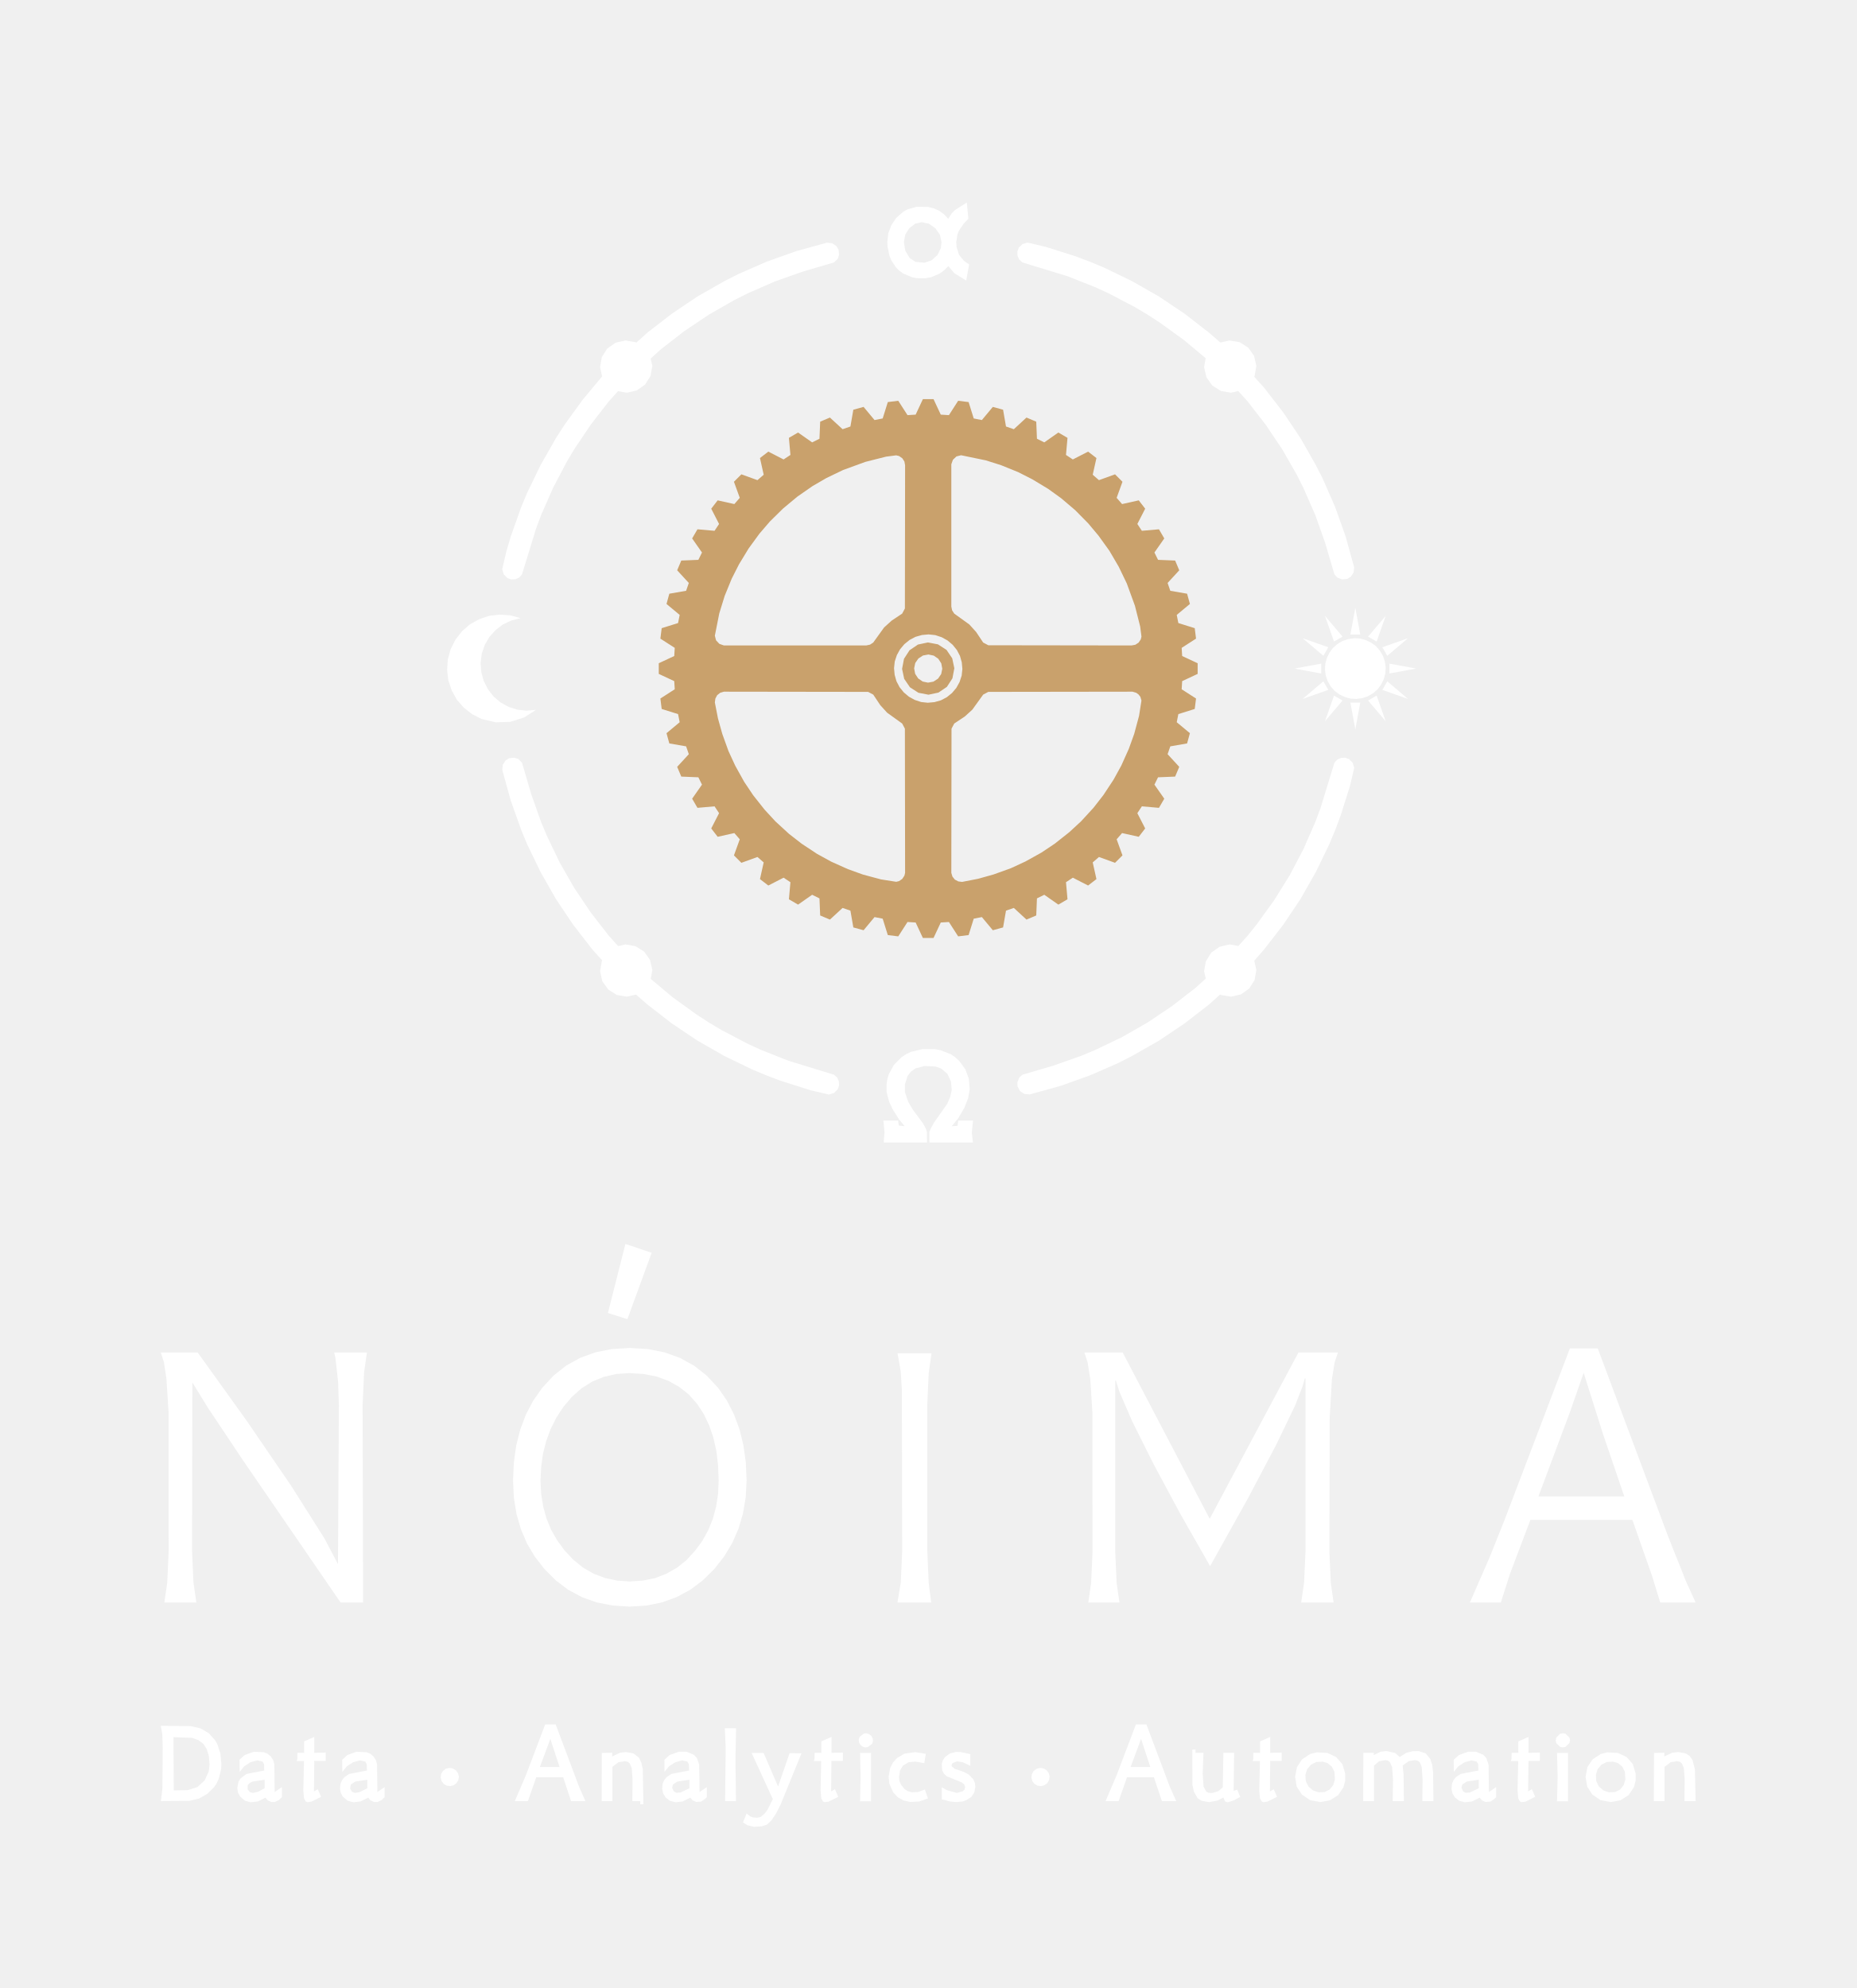
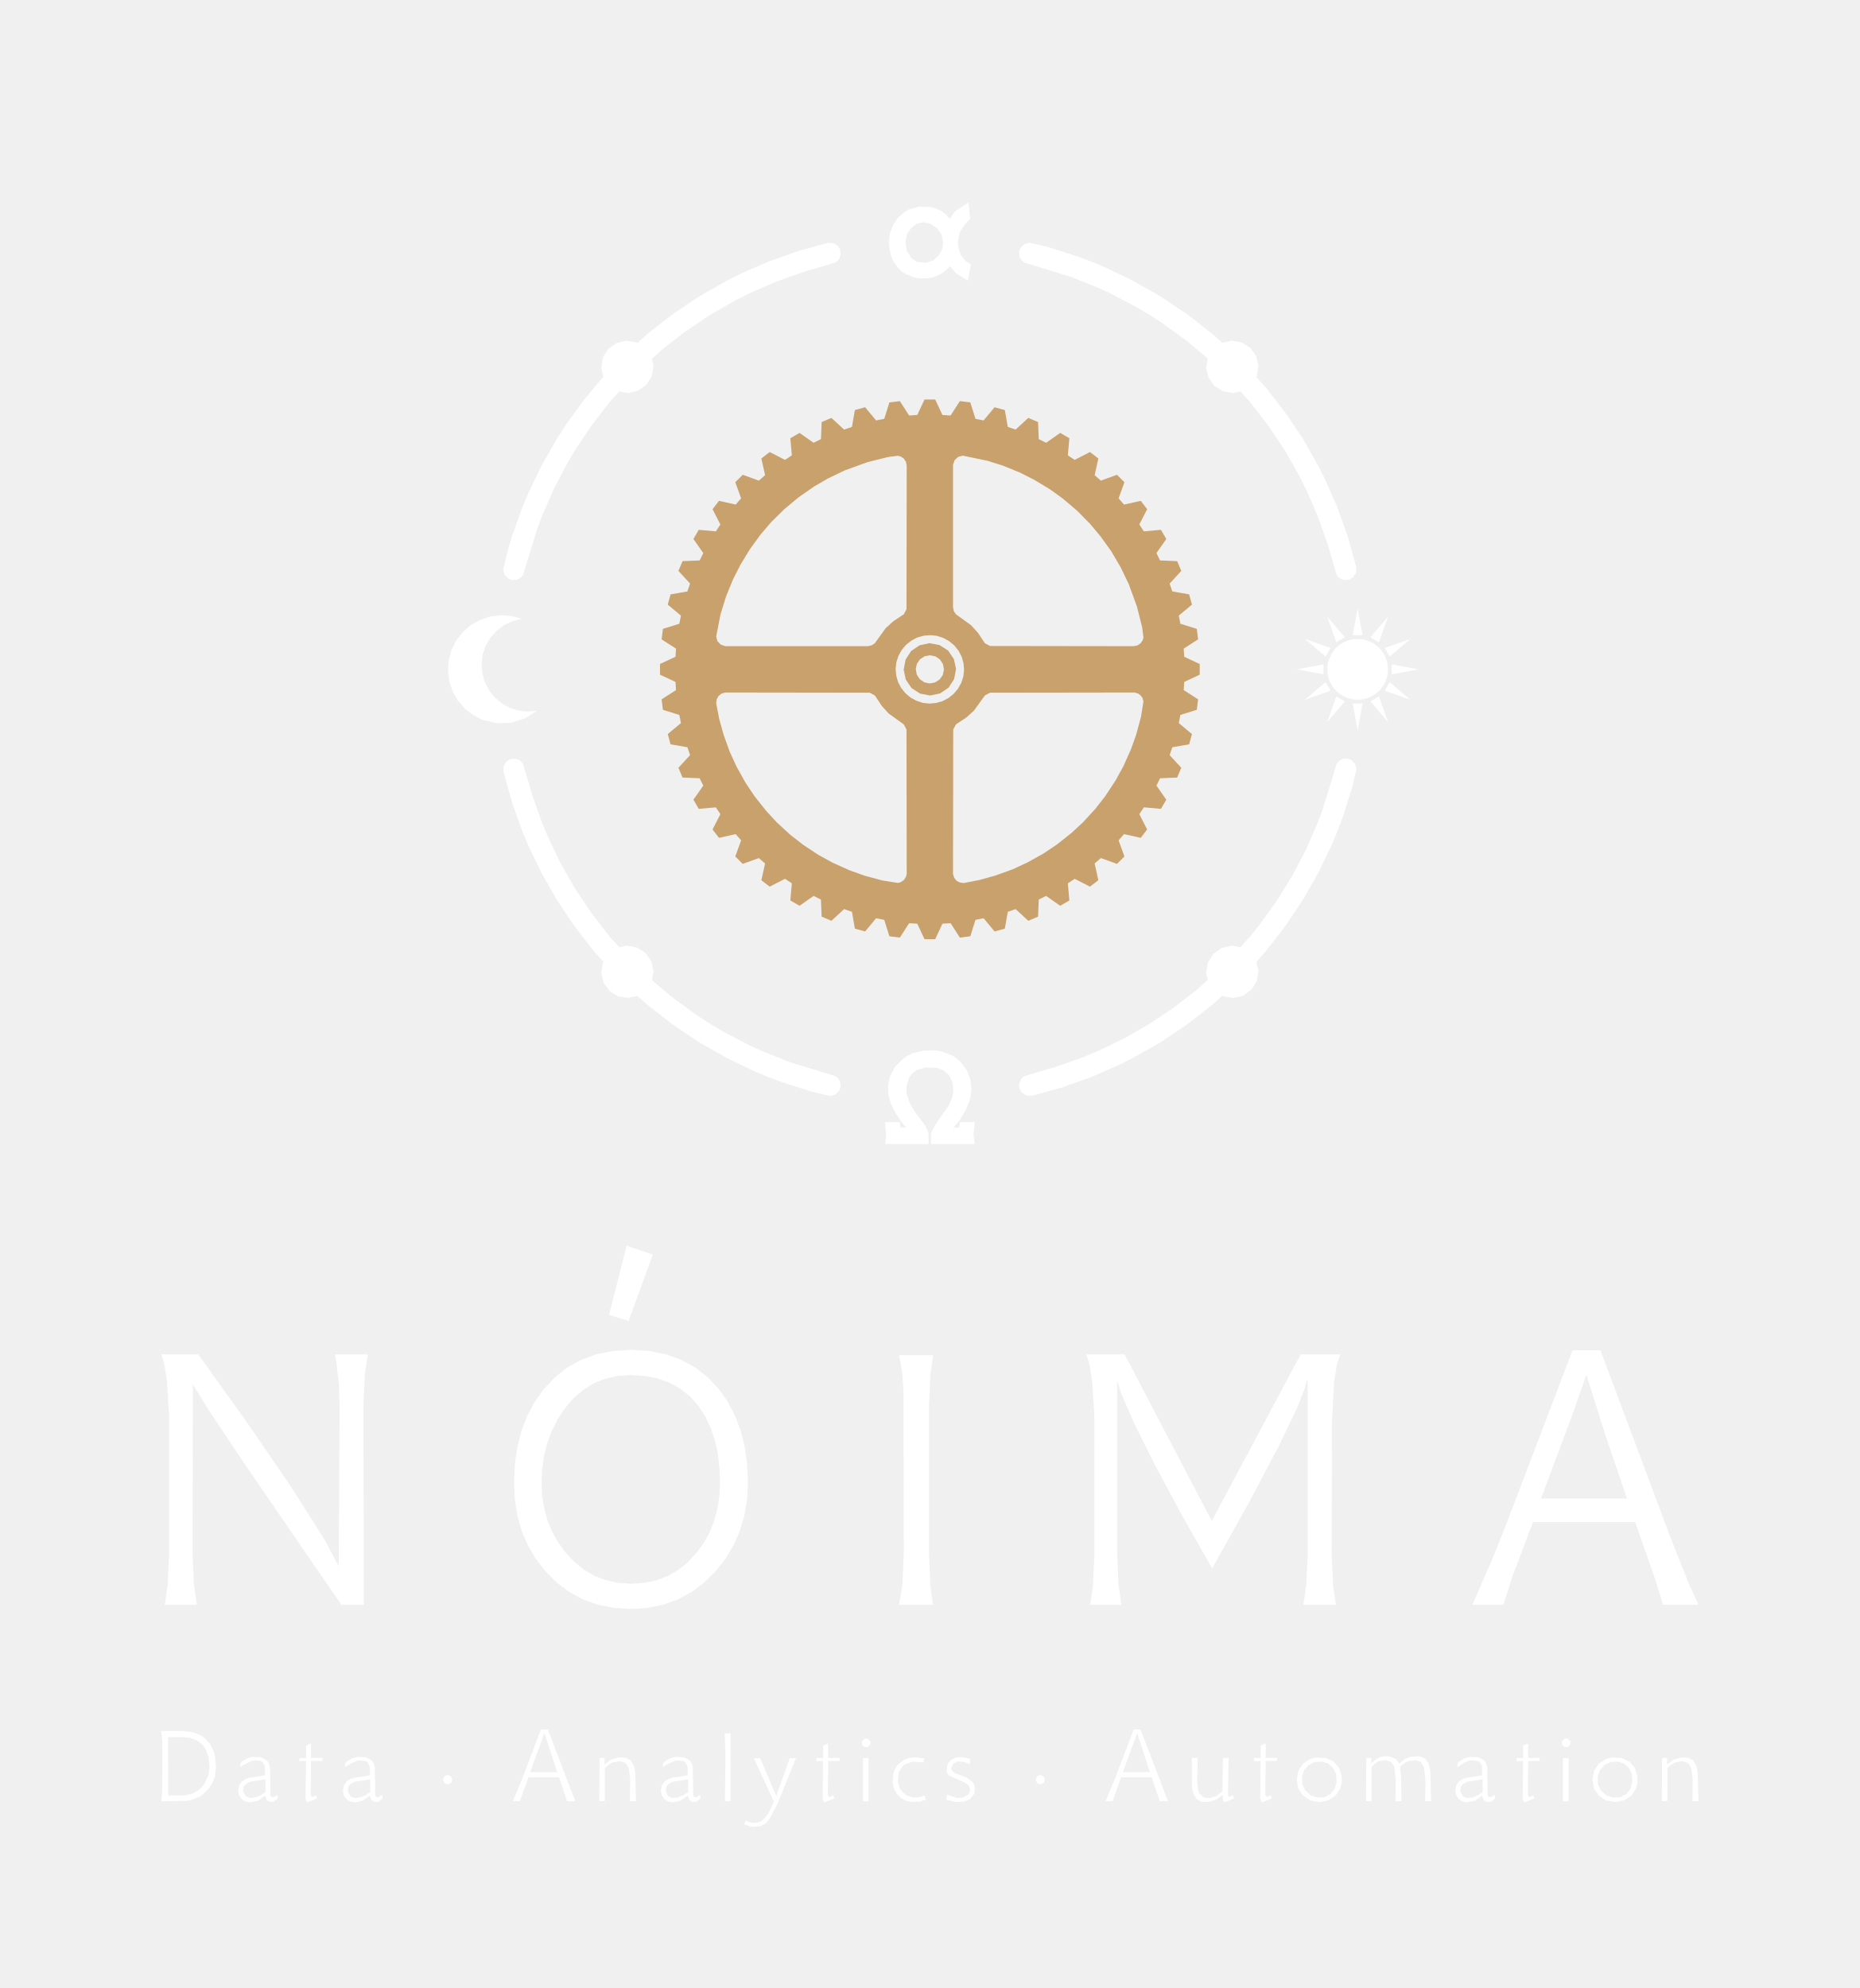
- <svg xmlns="http://www.w3.org/2000/svg" viewBox="-42.36 -16.50 184.72 197.77" width="1000" height="1071">
+ <svg xmlns="http://www.w3.org/2000/svg" viewBox="-42.36 -16.50 184.72 197.51" width="1000" height="1069">
  <path fill="#FFFFFF" fill-rule="evenodd" d="M10.97 36.10L11.48 34.73L12.66 32.04L14.03 29.43L14.78 28.17L16.42 25.73L18.22 23.41L20.19 21.23L21.23 20.19L23.41 18.22L25.73 16.42L28.17 14.78L30.72 13.32L32.04 12.66L34.73 11.48L37.50 10.50L40.63 9.58L41.00 9.22L41.13 8.82L41.08 8.31L40.86 7.95L40.43 7.67L39.91 7.62L36.87 8.46L33.92 9.51L31.13 10.73L29.75 11.43L27.06 12.96L24.50 14.68L22.06 16.57L19.76 18.64L17.61 20.86L15.61 23.26L13.82 25.73L12.98 27.03L11.43 29.75L10.10 32.50L9.49 33.96L8.47 36.83L8.03 38.32L7.61 40.12L7.76 40.62L8.12 40.99L8.51 41.13L8.93 41.11L9.30 40.94L9.58 40.63ZM63.90 10.97L66.63 12.05L67.96 12.66L70.57 14.03L71.83 14.78L73.06 15.58L75.44 17.30L77.70 19.19L79.81 21.23L81.78 23.41L83.58 25.73L85.22 28.17L86.68 30.72L87.34 32.04L88.52 34.73L89.50 37.50L90.42 40.63L90.70 40.94L91.18 41.13L91.69 41.08L92.05 40.86L92.33 40.43L92.38 39.91L91.54 36.87L90.49 33.92L89.27 31.13L88.57 29.75L87.04 27.06L85.32 24.50L83.43 22.06L81.36 19.76L79.11 17.59L77.94 16.57L75.53 14.70L72.97 12.98L70.25 11.43L67.50 10.10L66.04 9.49L64.59 8.95L61.68 8.03L59.88 7.61L59.38 7.76L59.01 8.12L58.87 8.51L58.89 8.93L59.06 9.30L59.37 9.58ZM36.10 89.03L33.37 87.95L32.04 87.34L29.43 85.97L28.17 85.22L26.94 84.42L24.56 82.70L22.30 80.81L20.19 78.77L18.22 76.59L16.42 74.27L14.78 71.83L13.32 69.28L12.05 66.63L11.48 65.27L10.50 62.50L9.58 59.37L9.22 59.00L8.82 58.87L8.31 58.92L7.95 59.14L7.67 59.57L7.62 60.09L8.46 63.13L9.51 66.08L10.10 67.50L11.43 70.25L12.96 72.94L14.68 75.50L16.57 77.94L18.64 80.24L20.89 82.41L22.06 83.43L24.47 85.30L27.03 87.02L29.75 88.57L32.50 89.90L33.96 90.51L35.41 91.05L38.32 91.97L40.12 92.39L40.62 92.24L40.99 91.88L41.13 91.49L41.11 91.07L40.94 90.70L40.63 90.42ZM89.03 63.90L88.52 65.27L87.34 67.96L85.97 70.57L84.42 73.06L82.70 75.44L81.78 76.59L79.81 78.77L78.77 79.81L76.59 81.78L74.27 83.58L71.83 85.22L69.28 86.68L66.63 87.95L65.27 88.52L62.50 89.50L59.37 90.42L59.06 90.70L58.87 91.18L58.89 91.59L59.14 92.05L59.57 92.33L60.09 92.38L63.13 91.54L66.08 90.49L68.87 89.27L70.25 88.57L72.94 87.04L75.50 85.32L77.94 83.43L80.24 81.36L82.41 79.11L83.43 77.94L85.30 75.53L87.02 72.97L88.57 70.25L89.90 67.50L90.51 66.04L91.05 64.59L91.97 61.68L92.39 59.88L92.24 59.38L91.88 59.01L91.49 58.87L91.07 58.89L90.70 59.06L90.42 59.37Z" />
  <path fill="#FFFFFF" fill-rule="evenodd" d="M90.38 47.31L91.23 46.82L89.48 44.76ZM89.81 47.88L87.26 46.98L89.32 48.73ZM89.11 49.51L86.45 50.00L89.11 50.49ZM95.52 49.89L95.44 49.30L95.25 48.74L94.95 48.23L94.56 47.78L94.09 47.43L93.55 47.17L92.98 47.01L92.39 46.98L91.80 47.06L91.24 47.25L90.73 47.55L90.28 47.94L89.93 48.41L89.67 48.95L89.51 49.52L89.48 50.11L89.56 50.70L89.75 51.26L90.05 51.77L90.44 52.22L90.91 52.57L91.45 52.83L92.02 52.99L92.61 53.02L93.20 52.94L93.76 52.75L94.27 52.45L94.72 52.06L95.07 51.59L95.33 51.05L95.49 50.48ZM89.32 51.27L87.26 53.02L89.81 52.12ZM90.38 52.69L89.48 55.24L91.23 53.18ZM92.99 53.39L92.01 53.39L92.50 56.05ZM92.99 46.61L92.50 43.95L92.01 46.61ZM94.62 47.31L95.52 44.76L93.77 46.82ZM95.68 48.73L97.74 46.98L95.19 47.88ZM95.89 50.49L98.55 50.00L95.89 49.51ZM95.19 52.12L97.74 53.02L95.68 51.27ZM93.77 53.18L95.52 55.24L94.62 52.69Z" />
  <path fill="#FFFFFF" fill-rule="evenodd" d="M9.43 44.98L8.42 44.70L7.37 44.63L6.32 44.75L5.32 45.09L4.40 45.60L3.61 46.29L2.96 47.12L2.48 48.07L2.20 49.08L2.13 50.13L2.25 51.18L2.59 52.18L3.10 53.10L3.79 53.89L4.62 54.54L5.57 55.02L6.97 55.35L8.42 55.30L9.80 54.86L10.97 54.11L10.02 54.19L9.12 54.09L8.26 53.82L7.46 53.38L6.77 52.80L6.21 52.09L5.77 51.23L5.53 50.36L5.46 49.46L5.58 48.50L5.88 47.64L6.33 46.86L6.98 46.14L7.70 45.60L8.52 45.22Z" />
  <path fill="#FFFFFF" fill-rule="evenodd" d="M82.65 19.88L82.43 18.89L81.84 18.06L80.99 17.52L79.99 17.35L79.00 17.57L78.17 18.16L77.63 19.01L77.45 20.01L77.68 21.00L78.26 21.83L79.12 22.37L80.12 22.55L81.11 22.32L81.94 21.74L82.48 20.88ZM22.55 19.88L22.32 18.89L21.74 18.06L20.88 17.52L19.88 17.35L18.89 17.57L18.06 18.16L17.52 19.01L17.35 20.01L17.57 21.00L18.16 21.83L19.01 22.37L20.01 22.55L21.00 22.32L21.83 21.74L22.37 20.88ZM22.55 79.99L22.32 79.00L21.74 78.17L20.88 77.63L19.88 77.45L18.89 77.68L18.06 78.26L17.52 79.12L17.35 80.12L17.57 81.11L18.16 81.94L19.01 82.48L20.01 82.65L21.00 82.43L21.83 81.84L22.37 80.99ZM82.65 79.99L82.43 79.00L81.84 78.17L80.99 77.63L79.99 77.45L79.00 77.68L78.17 78.26L77.63 79.12L77.45 80.12L77.68 81.11L78.26 81.94L79.12 82.48L80.12 82.65L81.11 82.43L81.94 81.84L82.48 80.99Z" />
  <path fill="#C9A16C" fill-rule="evenodd" d="M36.29 28.74L35.61 29.19L34.09 28.41L33.26 29.05L33.63 30.71L33.01 31.25L31.41 30.67L30.67 31.41L31.25 33.01L30.71 33.63L29.05 33.26L28.41 34.09L29.19 35.61L28.74 36.29L27.04 36.14L26.51 37.05L27.49 38.45L27.13 39.18L25.43 39.25L25.02 40.22L26.18 41.48L25.91 42.26L24.24 42.55L23.96 43.57L25.27 44.66L25.11 45.47L23.48 45.98L23.35 47.02L24.78 47.94L24.73 48.75L23.19 49.47L23.19 50.53L24.73 51.25L24.78 52.06L23.35 52.98L23.48 54.02L25.11 54.53L25.27 55.34L23.96 56.43L24.24 57.45L25.91 57.74L26.18 58.52L25.02 59.78L25.43 60.75L27.13 60.82L27.49 61.55L26.51 62.95L27.04 63.86L28.74 63.71L29.19 64.39L28.41 65.91L29.05 66.74L30.71 66.37L31.25 66.99L30.67 68.59L31.41 69.33L33.01 68.75L33.63 69.29L33.26 70.95L34.09 71.59L35.61 70.81L36.29 71.26L36.14 72.96L37.05 73.49L38.45 72.51L39.18 72.87L39.25 74.57L40.22 74.98L41.48 73.82L42.26 74.09L42.55 75.76L43.57 76.04L44.66 74.73L45.47 74.89L45.98 76.52L47.02 76.65L47.94 75.22L48.75 75.27L49.47 76.81L50.53 76.81L51.25 75.27L52.06 75.22L52.98 76.65L54.02 76.52L54.53 74.89L55.34 74.73L56.43 76.04L57.45 75.76L57.74 74.09L58.52 73.82L59.78 74.98L60.75 74.57L60.82 72.87L61.55 72.51L62.95 73.49L63.86 72.96L63.71 71.26L64.39 70.81L65.91 71.59L66.74 70.95L66.37 69.29L66.99 68.75L68.59 69.33L69.33 68.59L68.75 66.99L69.29 66.37L70.95 66.74L71.59 65.91L70.81 64.39L71.26 63.71L72.96 63.86L73.49 62.95L72.51 61.55L72.87 60.82L74.57 60.75L74.98 59.78L73.82 58.52L74.09 57.74L75.76 57.45L76.04 56.43L74.73 55.34L74.89 54.53L76.52 54.02L76.65 52.98L75.22 52.06L75.27 51.25L76.81 50.53L76.81 49.47L75.27 48.75L75.22 47.94L76.65 47.02L76.52 45.98L74.89 45.47L74.73 44.66L76.04 43.57L75.76 42.55L74.09 42.26L73.82 41.48L74.98 40.22L74.57 39.25L72.87 39.18L72.51 38.45L73.49 37.05L72.96 36.14L71.26 36.29L70.81 35.61L71.59 34.09L70.95 33.26L69.29 33.63L68.75 33.01L69.33 31.41L68.59 30.67L66.99 31.25L66.37 30.71L66.74 29.05L65.91 28.41L64.39 29.19L63.71 28.74L63.86 27.04L62.95 26.51L61.55 27.49L60.82 27.13L60.75 25.43L59.78 25.02L58.52 26.18L57.74 25.91L57.45 24.24L56.43 23.96L55.34 25.27L54.53 25.11L54.02 23.48L52.98 23.35L52.06 24.78L51.25 24.73L50.53 23.19L49.47 23.19L48.75 24.73L47.94 24.78L47.02 23.35L45.98 23.48L45.47 25.11L44.66 25.27L43.57 23.96L42.55 24.24L42.26 25.91L41.48 26.18L40.22 25.02L39.25 25.43L39.18 27.13L38.45 27.49L37.05 26.51L36.14 27.04ZM52.32 55.98L52.59 55.47L53.64 54.77L54.39 54.09L55.47 52.59L55.98 52.32L70.33 52.30L70.70 52.41L70.93 52.58L71.11 52.81L71.22 53.18L70.98 54.70L70.50 56.49L69.96 57.99L69.21 59.66L68.44 61.06L67.43 62.59L66.45 63.85L65.21 65.20L64.04 66.28L62.60 67.42L61.27 68.31L59.67 69.20L58.22 69.87L56.50 70.49L54.96 70.92L53.37 71.23L52.99 71.18L52.65 71.00L52.41 70.70L52.30 70.33ZM53.27 28.77L55.73 29.28L57.25 29.76L58.95 30.45L60.37 31.17L61.94 32.12L63.23 33.05L64.63 34.24L65.93 35.56L66.95 36.78L68.03 38.28L68.96 39.87L69.76 41.53L70.57 43.75L71.09 45.81L71.22 46.82L71.15 47.10L70.93 47.42L70.61 47.63L70.23 47.70L55.98 47.68L55.47 47.41L54.77 46.36L54.09 45.61L52.59 44.53L52.38 44.21L52.30 43.83L52.30 29.67L52.46 29.22L52.81 28.89ZM28.77 46.73L29.21 44.51L29.75 42.76L30.45 41.05L31.17 39.63L32.13 38.05L33.21 36.57L34.25 35.36L35.56 34.07L36.98 32.89L38.49 31.84L39.87 31.04L41.53 30.24L43.75 29.43L45.81 28.91L46.82 28.78L47.10 28.85L47.42 29.07L47.63 29.39L47.70 29.77L47.68 44.02L47.41 44.53L46.36 45.23L45.61 45.91L44.53 47.41L44.21 47.62L43.83 47.70L29.67 47.70L29.22 47.54L28.89 47.19ZM44.02 52.32L44.53 52.59L45.23 53.64L45.91 54.39L47.41 55.47L47.68 55.98L47.70 70.33L47.63 70.61L47.42 70.93L47.10 71.15L46.82 71.22L45.30 70.98L43.51 70.50L42.01 69.96L40.34 69.21L38.94 68.44L37.41 67.43L36.15 66.45L34.80 65.21L33.72 64.04L32.58 62.60L31.69 61.27L30.80 59.67L30.13 58.22L29.51 56.50L29.08 54.96L28.77 53.37L28.82 52.99L29.00 52.65L29.30 52.41L29.67 52.30ZM53.40 50.04L53.33 50.70L53.12 51.34L52.80 51.92L52.37 52.43L51.85 52.85L51.26 53.16L50.62 53.34L49.96 53.40L49.30 53.33L48.66 53.12L48.08 52.80L47.57 52.37L47.15 51.85L46.84 51.26L46.66 50.62L46.60 49.96L46.67 49.30L46.88 48.66L47.20 48.08L47.63 47.57L48.15 47.15L48.74 46.84L49.38 46.66L50.04 46.60L50.70 46.67L51.34 46.88L51.92 47.20L52.43 47.63L52.85 48.15L53.16 48.74L53.34 49.38ZM52.60 49.97L52.39 48.98L51.82 48.14L50.97 47.59L49.97 47.40L48.98 47.61L48.14 48.18L47.59 49.03L47.40 50.03L47.61 51.02L48.18 51.86L49.03 52.41L50.03 52.60L51.02 52.39L51.86 51.82L52.41 50.97ZM51.40 50.02L51.29 50.55L50.98 51.00L50.52 51.30L49.98 51.40L49.45 51.29L49.00 50.98L48.70 50.52L48.60 49.98L48.71 49.45L49.02 49.00L49.48 48.70L50.02 48.60L50.55 48.71L51.00 49.02L51.30 49.48Z" />
  <path fill="#FFFFFF" fill-rule="evenodd" d="M51.58 4.80L51.11 4.45L50.58 4.21L50.00 4.06L48.87 4.04L47.95 4.30L47.54 4.52L46.82 5.15L46.33 5.88L46.03 6.69L45.93 7.55L45.96 8.04L46.15 8.95L46.32 9.36L46.80 10.09L47.14 10.42L47.52 10.69L48.39 11.06L48.87 11.15L49.68 11.16L50.27 11.06L51.11 10.71L51.61 10.35L52.00 9.95L52.62 10.67L53.78 11.38L54.07 9.78L53.55 9.42L53.07 8.83L52.82 8.05L52.79 7.57L52.91 6.79L53.06 6.42L53.55 5.70L54.00 5.24L53.84 3.62L52.64 4.39L52.33 4.71L51.99 5.24ZM51.26 8.15L50.92 8.85L50.34 9.37L49.64 9.61L48.75 9.53L48.17 9.16L47.72 8.42L47.58 7.56L47.72 6.80L48.13 6.16L48.72 5.72L49.35 5.58L50.07 5.73L50.71 6.18L51.17 6.84L51.32 7.57ZM47.07 95.48L47.01 94.98L45.54 94.98L45.65 96.15L45.57 97.16L49.88 97.16L49.87 96.12L49.77 95.79L49.47 95.24L48.47 93.90L48.01 93.11L47.68 92.14L47.68 91.39L47.95 90.54L48.28 90.11L48.73 89.79L49.64 89.55L50.71 89.60L51.27 89.79L51.90 90.32L52.26 91.08L52.34 91.93L52.20 92.60L51.89 93.32L50.58 95.18L50.27 95.75L50.11 96.13L50.12 97.16L54.45 97.16L54.34 96.19L54.46 94.98L52.99 94.98L52.92 95.51L52.34 95.54L52.98 94.76L53.60 93.71L53.98 92.73L54.13 91.84L54.04 90.81L53.69 89.87L53.09 89.05L52.69 88.68L52.23 88.37L51.20 87.97L50.63 87.87L49.41 87.87L48.29 88.14L47.79 88.38L47.33 88.69L46.57 89.46L46.09 90.35L45.94 90.83L45.86 91.34L45.86 92.15L46.10 93.07L46.46 93.85L47.11 94.88L47.66 95.54Z" />
  <path fill="#FFFFFF" fill-rule="evenodd" d="M123.61 136.33L116.62 117.65L113.85 117.65L107.35 134.72L105.85 138.47L103.90 142.94L106.98 142.94L107.89 140.08L109.92 134.72L120.07 134.72L122.02 140.28L122.84 142.94L126.36 142.94L125.41 140.85ZM110.72 132.38L113.86 123.98L115.22 120.08L117.13 126.13L119.26 132.38ZM69.35 118.06L65.54 118.06L65.86 119.04L66.13 120.72L66.34 124.06L66.35 137.94L66.21 141.00L65.93 142.94L69.03 142.94L68.75 141.02L68.61 137.90L68.61 120.85L68.67 120.84L69.03 121.98L70.30 124.91L72.40 129.12L75.07 134.09L78.05 139.32L81.79 132.62L84.62 127.26L86.51 123.33L87.23 121.48L87.47 120.64L87.54 120.65L87.54 137.90L87.40 140.98L87.11 142.94L90.34 142.94L90.06 141.00L89.92 137.94L89.95 124.53L90.17 120.72L90.44 119.04L90.77 118.06L86.84 118.06L78.01 134.61ZM46.95 118.14L47.26 119.91L47.38 121.77L47.41 137.86L47.27 140.96L46.94 142.94L50.30 142.94L50.05 141.01L49.91 137.82L49.91 123.18L50.05 120.10L50.33 118.14ZM30.67 124.21L29.96 122.83L29.09 121.57L27.96 120.36L26.70 119.37L25.30 118.60L23.77 118.05L22.11 117.72L20.31 117.61L18.52 117.72L16.87 118.05L15.36 118.60L13.97 119.37L12.72 120.36L11.60 121.57L10.71 122.83L9.98 124.21L9.42 125.69L9.01 127.29L8.77 128.99L8.69 130.80L8.77 132.51L9.03 134.12L9.47 135.64L10.07 137.05L10.85 138.37L11.80 139.59L12.94 140.74L14.19 141.68L15.55 142.41L17.02 142.93L18.61 143.24L20.31 143.35L21.95 143.24L23.50 142.93L24.95 142.41L26.31 141.68L27.57 140.74L28.73 139.59L29.71 138.34L30.51 137.00L31.13 135.58L31.57 134.07L31.84 132.48L31.93 130.80L31.85 128.99L31.61 127.28L31.22 125.69ZM28.11 135.75L27.53 136.80L26.81 137.78L25.95 138.72L25.00 139.48L23.95 140.08L22.83 140.51L21.61 140.76L20.31 140.85L19.03 140.76L17.83 140.50L16.70 140.07L15.66 139.47L14.69 138.69L13.80 137.74L13.08 136.75L12.48 135.70L12.02 134.58L11.69 133.40L11.49 132.15L11.42 130.84L11.49 129.45L11.67 128.13L11.99 126.87L12.43 125.68L12.99 124.56L13.68 123.50L14.55 122.47L15.51 121.62L16.56 120.96L17.71 120.49L18.94 120.20L20.27 120.11L21.68 120.20L22.97 120.45L24.15 120.88L25.22 121.48L26.18 122.24L27.01 123.18L27.67 124.19L28.20 125.30L28.62 126.52L28.92 127.84L29.09 129.27L29.15 130.80L29.09 132.15L28.89 133.42L28.57 134.62ZM18.13 114.13L20.07 114.74L22.48 108.14L19.87 107.26ZM-8.99 118.56L-8.72 120.96L-8.64 123.30L-8.73 139.12L-10.09 136.54L-13.40 131.31L-17.81 124.86L-22.69 118.06L-26.36 118.06L-26.05 119.02L-25.80 120.67L-25.59 123.95L-25.58 137.86L-25.72 140.98L-26.01 142.94L-22.82 142.94L-23.11 140.96L-23.25 137.82L-23.22 121.04L-21.64 123.61L-18.06 128.97L-8.47 142.94L-6.23 142.94L-6.28 123.30L-6.13 120.02L-5.85 118.06L-9.11 118.06Z" />
-   <path fill="#FFFFFF" fill-rule="evenodd" d="M44.14 156.05L43.88 155.96L43.61 155.97L43.18 156.31L43.09 156.57L43.11 156.85L43.24 157.09L43.45 157.27L43.70 157.36L43.97 157.34L44.41 157.01L44.50 156.75L44.49 156.48L44.35 156.23ZM15.27 161.30L12.93 155.07L11.89 155.07L9.98 160.10L8.87 162.70L10.17 162.70L11.00 160.33L13.68 160.33L14.46 162.70L15.89 162.70ZM11.36 159.31L12.40 156.51L13.32 159.31ZM-21.58 155.95L-22.40 155.47L-23.39 155.24L-26.36 155.21L-26.21 156.05L-26.17 157.39L-26.20 161.44L-26.35 162.70L-23.51 162.68L-22.56 162.45L-21.74 161.99L-21.06 161.32L-20.80 160.93L-20.60 160.50L-20.36 159.56L-20.33 159.04L-20.43 157.97L-20.73 157.04L-20.96 156.64ZM-22.72 161.31L-23.67 161.61L-25.07 161.64L-25.10 156.34L-23.24 156.41L-22.61 156.64L-22.13 157.00L-21.79 157.52L-21.58 158.20L-21.51 159.05L-21.59 159.76L-22.00 160.65ZM30.87 162.70L30.82 158.51L30.88 155.45L29.76 155.45L29.85 157.39L29.79 162.70ZM-12.11 158.72L-12.18 161.64L-12.11 162.43L-11.93 162.74L-11.78 162.81L-11.38 162.76L-10.41 162.28L-10.74 161.52L-11.12 161.74L-11.09 158.70L-9.95 158.70L-9.95 157.87L-11.09 157.90L-11.09 156.32L-12.10 156.76L-12.10 157.90L-12.77 157.90L-12.77 158.51L-12.84 158.72ZM39.35 158.72L39.29 161.64L39.36 162.43L39.53 162.74L39.68 162.81L40.08 162.76L41.05 162.28L40.72 161.52L40.34 161.74L40.37 158.70L41.51 158.70L41.51 157.87L40.38 157.90L40.38 156.32L39.37 156.76L39.37 157.90L38.70 157.90L38.69 158.51L38.62 158.72ZM-16.07 159.66L-17.83 160.00L-18.44 160.46L-18.64 160.80L-18.75 161.39L-18.68 161.86L-18.46 162.26L-17.97 162.67L-17.42 162.82L-16.71 162.74L-15.94 162.36L-15.72 162.63L-15.35 162.79L-15.00 162.79L-14.61 162.60L-14.31 162.31L-14.31 161.31L-15.03 161.80L-15.06 159.07L-15.18 158.62L-15.42 158.25L-15.74 157.99L-16.10 157.84L-17.09 157.79L-18.01 158.12L-18.53 158.59L-18.51 159.80L-18.07 159.25L-17.45 158.84L-16.76 158.65L-16.23 158.77L-16.09 159.02ZM-16.70 161.78L-17.19 161.89L-17.49 161.82L-17.72 161.54L-17.72 161.12L-17.50 160.89L-17.23 160.76L-16.03 160.58L-16.03 161.43ZM-5.85 159.66L-7.61 160.00L-8.09 160.32L-8.33 160.63L-8.48 160.99L-8.53 161.49L-8.46 161.86L-8.25 162.26L-7.76 162.67L-7.20 162.82L-6.49 162.74L-5.72 162.36L-5.50 162.63L-5.13 162.79L-4.78 162.79L-4.39 162.60L-4.09 162.31L-4.09 161.31L-4.81 161.80L-4.84 159.07L-4.96 158.62L-5.20 158.25L-5.52 157.99L-5.88 157.84L-6.88 157.79L-7.79 158.12L-8.31 158.59L-8.30 159.80L-7.86 159.25L-7.23 158.84L-6.54 158.65L-6.01 158.77L-5.87 159.02ZM-6.61 161.82L-7.06 161.88L-7.33 161.78L-7.52 161.46L-7.46 161.06L-7.01 160.76L-5.81 160.58L-5.81 161.43ZM26.21 159.66L24.44 160.00L23.97 160.32L23.72 160.63L23.57 160.99L23.53 161.49L23.63 161.95L23.87 162.34L24.30 162.67L24.85 162.82L25.56 162.74L26.33 162.36L26.56 162.63L26.92 162.79L27.40 162.75L27.79 162.49L27.97 162.31L27.97 161.31L27.25 161.80L27.21 159.07L26.99 158.42L26.69 158.10L25.97 157.79L25.18 157.79L24.27 158.12L23.75 158.59L23.76 159.80L24.20 159.25L24.83 158.84L25.51 158.65L26.04 158.77L26.18 159.02ZM25.34 161.85L24.92 161.87L24.67 161.72L24.52 161.38L24.59 161.06L25.04 160.76L26.24 160.58L26.24 161.43ZM3.30 160.25L3.21 159.91L2.99 159.63L2.69 159.45L2.34 159.40L1.99 159.49L1.71 159.71L1.53 160.01L1.49 160.36L1.58 160.71L1.79 160.99L2.10 161.17L2.45 161.21L2.79 161.12L3.07 160.91L3.25 160.60ZM48.39 161.83L48.01 161.73L47.67 161.53L47.29 161.07L47.14 160.71L47.09 160.32L47.20 159.65L47.48 159.18L48.04 158.84L48.73 158.77L49.61 158.93L49.76 158.00L48.71 157.83L47.64 157.98L46.88 158.43L46.49 158.87L46.22 159.39L46.06 160.28L46.13 160.96L46.51 161.83L46.97 162.32L47.55 162.64L48.22 162.79L49.12 162.74L49.97 162.44L49.67 161.55L49.02 161.79ZM43.27 160.25L43.22 162.72L44.31 162.72L44.31 157.91L43.22 157.91ZM17.52 157.91L17.51 162.70L18.58 162.70L18.58 159.29L19.17 158.84L19.82 158.73L20.10 158.79L20.30 158.95L20.50 159.43L20.58 160.51L20.56 162.70L21.35 162.70L21.35 163.02L21.66 163.02L21.60 159.55L21.46 158.88L21.22 158.38L20.68 157.96L19.93 157.82L19.35 157.89L18.55 158.26L18.56 157.89ZM35.06 161.25L33.62 157.91L32.43 157.91L34.54 162.51L34.00 163.58L33.72 163.95L33.34 164.27L32.99 164.36L32.58 164.33L32.32 164.24L31.93 163.94L31.57 164.82L32.00 165.10L32.65 165.26L33.45 165.21L33.95 165.04L34.41 164.61L34.87 163.92L35.31 163.05L37.39 157.95L36.21 157.93ZM113.41 156.00L113.14 155.95L112.88 156.00L112.49 156.39L112.44 156.66L112.49 156.93L112.88 157.31L113.14 157.36L113.41 157.31L113.80 156.93L113.86 156.66L113.81 156.39ZM74.05 161.30L71.71 155.07L70.67 155.07L68.76 160.10L67.65 162.70L68.95 162.70L69.78 160.33L72.46 160.33L73.25 162.70L74.68 162.70ZM70.14 159.31L71.18 156.51L72.10 159.31ZM83.01 158.72L82.94 161.64L83.01 162.43L83.19 162.74L83.34 162.81L83.74 162.76L84.71 162.28L84.38 161.52L84.00 161.74L84.03 158.70L85.17 158.70L85.17 157.87L84.03 157.90L84.03 156.32L83.02 156.76L83.02 157.90L82.35 157.90L82.35 158.51L82.28 158.72ZM108.71 158.72L108.64 161.64L108.71 162.43L108.88 162.74L109.03 162.81L109.44 162.76L110.40 162.28L110.07 161.52L109.69 161.74L109.73 158.70L110.86 158.70L110.86 157.87L109.73 157.90L109.73 156.32L108.72 156.76L108.72 157.90L108.05 157.90L108.04 158.51L107.97 158.72ZM76.28 157.58L76.29 161.08L76.43 161.75L76.81 162.42L77.20 162.67L77.95 162.81L78.82 162.64L79.37 162.34L79.54 162.75L79.82 162.82L80.41 162.63L81.05 162.28L80.74 161.56L80.39 161.69L80.44 157.90L79.37 157.90L79.31 161.34L78.86 161.72L78.24 161.90L77.91 161.88L77.68 161.77L77.40 161.27L77.31 159.97L77.39 157.90L76.60 157.90L76.60 157.58ZM93.30 157.90L93.28 162.70L94.36 162.70L94.36 159.17L94.87 158.74L95.49 158.62L95.76 158.68L95.96 158.85L96.16 159.33L96.25 160.55L96.22 162.70L97.33 162.70L97.30 160.05L97.21 159.16L97.81 158.73L98.43 158.62L98.72 158.69L98.92 158.85L99.11 159.33L99.19 160.55L99.17 162.70L100.27 162.70L100.24 159.84L100.15 159.09L99.96 158.51L99.51 157.96L98.82 157.73L98.20 157.74L97.57 157.90L96.91 158.32L96.46 157.91L95.60 157.72L95.02 157.79L94.33 158.13L94.34 157.90ZM122.22 157.91L122.20 162.70L123.27 162.70L123.27 159.29L123.87 158.84L124.52 158.73L124.79 158.79L124.99 158.95L125.19 159.43L125.27 160.51L125.25 162.70L126.36 162.70L126.29 159.55L126.05 158.61L125.76 158.21L125.38 157.96L124.63 157.82L124.04 157.89L123.24 158.26L123.25 157.89ZM104.75 159.66L102.98 160.00L102.51 160.32L102.26 160.63L102.12 160.99L102.07 161.49L102.17 161.95L102.41 162.34L102.84 162.67L103.40 162.82L104.10 162.74L104.88 162.36L105.10 162.63L105.46 162.79L105.95 162.75L106.33 162.49L106.51 162.31L106.51 161.31L105.79 161.80L105.76 159.07L105.53 158.42L105.24 158.10L104.51 157.79L103.72 157.79L102.81 158.12L102.29 158.59L102.30 159.80L102.74 159.25L103.37 158.84L104.06 158.65L104.58 158.77L104.72 159.02ZM103.88 161.85L103.46 161.87L103.21 161.72L103.06 161.38L103.14 161.06L103.58 160.76L104.78 160.58L104.78 161.43ZM54.64 160.87L54.46 160.50L54.04 160.07L53.55 159.80L52.64 159.49L52.33 159.23L52.34 159.06L52.44 158.91L52.88 158.75L53.44 158.84L54.19 159.19L54.19 158.03L53.23 157.82L52.76 157.81L52.17 157.96L51.68 158.31L51.46 158.64L51.35 159.01L51.39 159.63L51.56 159.97L51.84 160.23L53.33 160.84L53.58 161.03L53.68 161.32L53.61 161.56L53.43 161.73L52.85 161.89L51.87 161.62L51.35 161.33L51.35 162.52L52.16 162.74L52.79 162.80L53.42 162.74L53.79 162.61L54.29 162.29L54.59 161.84L54.69 161.29ZM62.08 160.25L61.99 159.91L61.78 159.63L61.47 159.45L61.12 159.40L60.78 159.49L60.49 159.71L60.32 160.01L60.27 160.36L60.36 160.71L60.57 160.99L60.88 161.17L61.23 161.21L61.57 161.12L61.85 160.91L62.03 160.60ZM112.63 160.25L112.57 162.72L113.66 162.72L113.66 157.91L112.57 157.91ZM89.72 157.91L88.67 157.85L88.02 158.01L87.21 158.54L86.69 159.32L86.51 160.28L86.66 161.25L87.18 162.05L88.00 162.61L89.03 162.80L89.98 162.62L90.79 162.11L91.33 161.31L91.49 160.66L91.49 159.95L91.21 159.02L90.58 158.31ZM89.44 161.80L88.84 161.83L88.28 161.64L87.83 161.24L87.57 160.71L87.53 160.09L87.71 159.52L88.10 159.07L88.63 158.81L89.26 158.78L89.73 158.92L90.16 159.27L90.42 159.78L90.47 160.53L90.30 161.12L89.93 161.56ZM118.62 157.91L117.57 157.85L116.93 158.01L116.12 158.54L115.59 159.32L115.41 160.28L115.57 161.25L116.08 162.05L116.90 162.61L117.93 162.80L118.89 162.62L119.69 162.11L120.23 161.31L120.39 160.66L120.39 159.95L120.11 159.02L119.49 158.31ZM118.35 161.80L117.74 161.83L117.18 161.64L116.73 161.24L116.47 160.71L116.44 160.09L116.61 159.52L117.00 159.07L117.53 158.81L118.16 158.78L118.63 158.92L119.06 159.27L119.32 159.78L119.37 160.53L119.20 161.12L118.84 161.56Z" />
+   <path fill="#FFFFFF" fill-rule="evenodd" d="M43.88 156.27L43.55 156.22L43.25 156.50L43.25 156.83L43.50 157.07L43.82 157.07L44.09 156.82L44.09 156.50ZM14.77 162.45L12.05 155.33L11.36 155.33L9.51 160.19L8.57 162.45L9.26 162.45L10.12 160.08L13.16 160.08L13.96 162.45ZM10.28 159.57L11.71 155.69L12.98 159.57ZM-22.59 162.02L-22.23 161.78L-21.60 161.16L-21.16 160.40L-21.03 159.98L-20.92 159.04L-21.01 158.02L-21.13 157.57L-21.50 156.78L-22.08 156.15L-22.43 155.91L-23.27 155.58L-24.28 155.47L-26.36 155.47L-26.26 156.44L-26.24 158.94L-26.27 161.45L-26.36 162.45L-23.87 162.42L-23.41 162.34ZM-22.62 161.33L-23.24 161.69L-23.97 161.87L-25.66 161.89L-25.68 156.08L-24.34 156.08L-23.51 156.16L-22.81 156.41L-22.27 156.82L-21.88 157.41L-21.65 158.15L-21.57 159.04L-21.66 159.82L-22.12 160.81ZM30.19 162.45L30.20 155.71L29.62 155.71L29.69 157.97L29.64 162.45ZM-11.98 158.46L-12.03 162.18L-11.91 162.53L-11.74 162.54L-10.87 162.17L-10.98 161.87L-11.33 162.03L-11.42 162.00L-11.51 161.80L-11.48 158.45L-10.35 158.45L-10.35 158.15L-11.48 158.16L-11.48 156.71L-11.97 156.92L-11.97 158.16L-12.64 158.16L-12.65 158.46ZM39.39 158.46L39.35 162.18L39.47 162.53L39.63 162.54L40.51 162.17L40.39 161.87L40.05 162.03L39.95 162.00L39.86 161.80L39.90 158.45L41.03 158.45L41.03 158.15L39.89 158.16L39.89 156.71L39.40 156.92L39.40 158.16L38.73 158.16L38.73 158.46ZM17.19 158.16L17.16 162.45L17.71 162.45L17.71 159.17L18.13 158.79L18.46 158.61L19.23 158.47L19.76 158.65L20.09 159.16L20.22 160.24L20.21 162.45L20.80 162.45L20.73 159.58L20.60 158.96L20.28 158.40L19.78 158.13L19.06 158.10L18.31 158.34L17.67 158.80L17.69 158.15ZM-18.22 158.85L-17.31 158.43L-17.00 158.39L-16.49 158.46L-16.29 158.57L-16.07 158.96L-16.04 159.88L-17.62 160.13L-17.96 160.24L-18.36 160.50L-18.63 160.90L-18.72 161.39L-18.64 161.85L-18.39 162.22L-18.02 162.47L-17.55 162.56L-16.77 162.41L-16.06 161.91L-15.88 162.34L-15.54 162.53L-15.20 162.51L-14.80 162.20L-14.80 161.82L-15.23 162.07L-15.41 162.02L-15.51 161.88L-15.55 159.10L-15.65 158.72L-15.84 158.42L-16.40 158.09L-17.29 158.05L-17.85 158.21L-18.32 158.51L-18.50 158.69L-18.50 159.08ZM-16.98 162.07L-17.54 162.14L-17.94 161.98L-18.23 161.52L-18.18 161.00L-17.97 160.75L-17.54 160.52L-16.01 160.28L-16.01 161.55L-16.42 161.83ZM-7.81 158.85L-6.90 158.43L-6.59 158.39L-6.08 158.46L-5.88 158.57L-5.66 158.96L-5.63 159.88L-7.21 160.13L-7.55 160.24L-7.95 160.50L-8.22 160.90L-8.31 161.39L-8.23 161.85L-7.98 162.22L-7.61 162.47L-7.14 162.56L-6.36 162.41L-5.65 161.91L-5.47 162.34L-5.13 162.53L-4.79 162.51L-4.39 162.20L-4.39 161.82L-4.82 162.07L-5.00 162.02L-5.10 161.88L-5.14 159.10L-5.24 158.72L-5.43 158.42L-6.00 158.09L-6.88 158.05L-7.44 158.21L-7.91 158.51L-8.09 158.69L-8.09 159.08ZM-6.57 162.07L-7.13 162.14L-7.53 161.98L-7.82 161.52L-7.77 161.00L-7.56 160.75L-7.13 160.52L-5.60 160.28L-5.60 161.55L-6.01 161.83ZM23.77 158.85L24.69 158.43L25.00 158.39L25.51 158.46L25.70 158.57L25.92 158.96L25.95 159.88L24.37 160.13L24.04 160.24L23.63 160.50L23.36 160.90L23.27 161.39L23.36 161.85L23.60 162.22L23.97 162.47L24.44 162.56L25.22 162.41L25.93 161.91L26.11 162.34L26.46 162.53L26.79 162.51L27.20 162.20L27.20 161.82L26.76 162.07L26.59 162.02L26.49 161.88L26.45 159.10L26.35 158.72L26.16 158.42L25.59 158.09L24.70 158.05L24.14 158.21L23.67 158.51L23.49 158.69L23.49 159.08ZM24.89 162.10L24.34 162.12L23.97 161.90L23.77 161.52L23.82 161.00L24.03 160.75L24.45 160.52L25.99 160.28L25.99 161.55L25.57 161.83ZM2.56 160.28L2.40 159.96L2.06 159.84L1.74 160.00L1.63 160.34L1.78 160.66L2.12 160.78L2.44 160.62ZM48.32 162.08L47.67 161.86L47.30 161.57L47.03 161.20L46.82 160.55L46.92 159.56L47.26 159.00L47.51 158.79L48.31 158.52L49.36 158.61L49.43 158.19L48.45 158.09L47.96 158.15L47.45 158.33L46.83 158.81L46.54 159.24L46.36 159.73L46.30 160.60L46.43 161.18L46.69 161.68L47.09 162.11L47.60 162.40L48.20 162.53L49.03 162.49L49.61 162.29L49.48 161.89L48.88 162.07ZM43.36 158.17L43.36 162.46L43.91 162.46L43.91 158.17ZM36.08 158.18L34.74 161.93L33.14 158.17L32.51 158.17L34.50 162.49L34.02 163.54L33.60 164.12L33.29 164.41L32.98 164.56L32.56 164.62L32.03 164.53L31.72 164.36L31.57 164.73L31.64 164.79L32.35 165.00L33.19 164.93L33.68 164.66L34.10 164.15L34.88 162.66L36.70 158.18ZM113.37 156.24L113.05 156.24L112.80 156.50L112.80 156.83L113.05 157.07L113.37 157.07L113.64 156.82L113.64 156.50ZM73.66 162.45L70.93 155.33L70.25 155.33L68.40 160.19L67.46 162.45L68.15 162.45L69.00 160.08L72.04 160.08L72.84 162.45ZM69.17 159.57L70.60 155.69L71.87 159.57ZM82.86 158.46L82.82 162.18L82.94 162.53L83.10 162.54L83.98 162.17L83.86 161.87L83.52 162.03L83.43 162.00L83.33 161.80L83.37 158.45L84.50 158.45L84.50 158.15L83.37 158.16L83.37 156.71L82.87 156.92L82.87 158.16L82.20 158.16L82.20 158.46ZM108.94 158.46L108.90 162.18L109.02 162.53L109.18 162.54L110.06 162.17L109.94 161.87L109.60 162.03L109.50 162.00L109.41 161.80L109.45 158.45L110.58 158.45L110.58 158.15L109.44 158.16L109.44 156.71L108.95 156.92L108.95 158.16L108.28 158.16L108.28 158.46ZM93.36 158.16L93.33 162.45L93.88 162.45L93.88 159.07L94.24 158.69L94.54 158.50L95.28 158.37L95.81 158.55L96.06 158.86L96.16 159.13L96.28 160.40L96.26 162.45L96.85 162.45L96.82 160.05L96.71 159.06L97.17 158.66L97.49 158.49L98.23 158.37L98.77 158.55L99.09 159.06L99.23 160.40L99.21 162.45L99.80 162.45L99.73 159.47L99.51 158.62L99.14 158.18L98.57 157.99L97.73 158.05L97.19 158.27L96.63 158.72L96.29 158.26L95.66 157.99L95.11 157.99L94.63 158.12L94.21 158.38L93.84 158.72L93.85 158.16ZM122.75 158.16L122.72 162.45L123.27 162.45L123.27 159.17L123.69 158.79L124.02 158.61L124.79 158.47L125.32 158.65L125.65 159.16L125.78 160.24L125.77 162.45L126.36 162.45L126.29 159.58L126.16 158.96L125.84 158.40L125.34 158.13L124.62 158.10L123.87 158.34L123.23 158.80L123.25 158.15ZM102.42 159.08L103.14 158.60L103.61 158.43L103.93 158.39L104.44 158.46L104.63 158.57L104.85 158.96L104.88 159.88L103.30 160.13L102.97 160.24L102.56 160.50L102.29 160.90L102.20 161.39L102.29 161.85L102.53 162.22L102.90 162.47L103.37 162.56L104.15 162.41L104.86 161.91L105.04 162.34L105.39 162.53L105.72 162.51L106.13 162.20L106.13 161.82L105.69 162.07L105.52 162.02L105.42 161.88L105.38 159.10L105.28 158.72L105.09 158.42L104.52 158.09L103.63 158.05L103.07 158.21L102.60 158.51L102.42 158.69ZM103.94 162.07L103.38 162.14L102.98 161.98L102.70 161.52L102.75 161.00L102.96 160.75L103.38 160.52L104.92 160.28L104.92 161.55L104.50 161.83ZM51.67 162.33L52.64 162.54L53.42 162.48L53.98 162.25L54.41 161.74L54.49 161.11L54.39 160.79L54.20 160.51L53.67 160.11L52.39 159.61L52.14 159.33L52.12 159.16L52.33 158.72L52.76 158.51L53.37 158.54L53.99 158.76L53.99 158.23L53.18 158.07L52.66 158.09L52.06 158.37L51.76 158.75L51.67 159.39L51.75 159.69L51.92 159.92L53.52 160.62L53.84 160.86L53.99 161.17L53.98 161.47L53.82 161.79L53.29 162.10L52.68 162.13L51.67 161.79ZM61.44 160.28L61.29 159.96L60.95 159.84L60.63 160.00L60.51 160.34L60.67 160.66L61.01 160.78L61.33 160.62ZM89.34 158.16L88.39 158.11L87.80 158.25L87.08 158.72L86.62 159.42L86.45 160.28L86.59 161.16L87.05 161.87L87.78 162.37L88.71 162.54L89.57 162.38L90.29 161.92L90.77 161.21L90.92 160.63L90.92 159.98L90.66 159.14L90.11 158.51ZM89.19 162.05L88.49 162.09L87.84 161.87L87.30 161.39L87.00 160.77L86.96 160.06L87.17 159.40L87.63 158.86L88.25 158.56L88.98 158.52L89.53 158.69L90.04 159.11L90.35 159.71L90.41 160.56L90.21 161.24L89.78 161.76ZM118.72 158.16L117.77 158.11L117.18 158.25L116.46 158.72L116.00 159.42L115.83 160.28L115.97 161.16L116.43 161.87L117.16 162.37L118.09 162.54L118.95 162.38L119.68 161.92L120.15 161.21L120.30 160.63L120.30 159.98L120.04 159.14L119.50 158.51ZM118.57 162.05L117.87 162.09L117.22 161.87L116.68 161.39L116.38 160.77L116.34 160.06L116.55 159.40L117.01 158.86L117.63 158.56L118.36 158.52L118.91 158.69L119.42 159.11L119.73 159.71L119.79 160.56L119.59 161.24L119.16 161.76ZM112.90 158.17L112.90 162.46L113.46 162.46L113.46 158.17ZM76.03 158.16L76.04 161.05L76.17 161.67L76.49 162.23L76.98 162.50L77.71 162.53L78.46 162.29L79.08 161.84L79.15 162.45L79.30 162.56L80.22 162.17L80.10 161.86L79.78 162.02L79.62 161.94L79.67 158.16L79.12 158.16L79.06 161.46L78.48 161.94L77.75 162.15L77.17 162.08L76.77 161.67L76.63 161.24L76.56 160.52L76.61 158.16Z" />
</svg>
